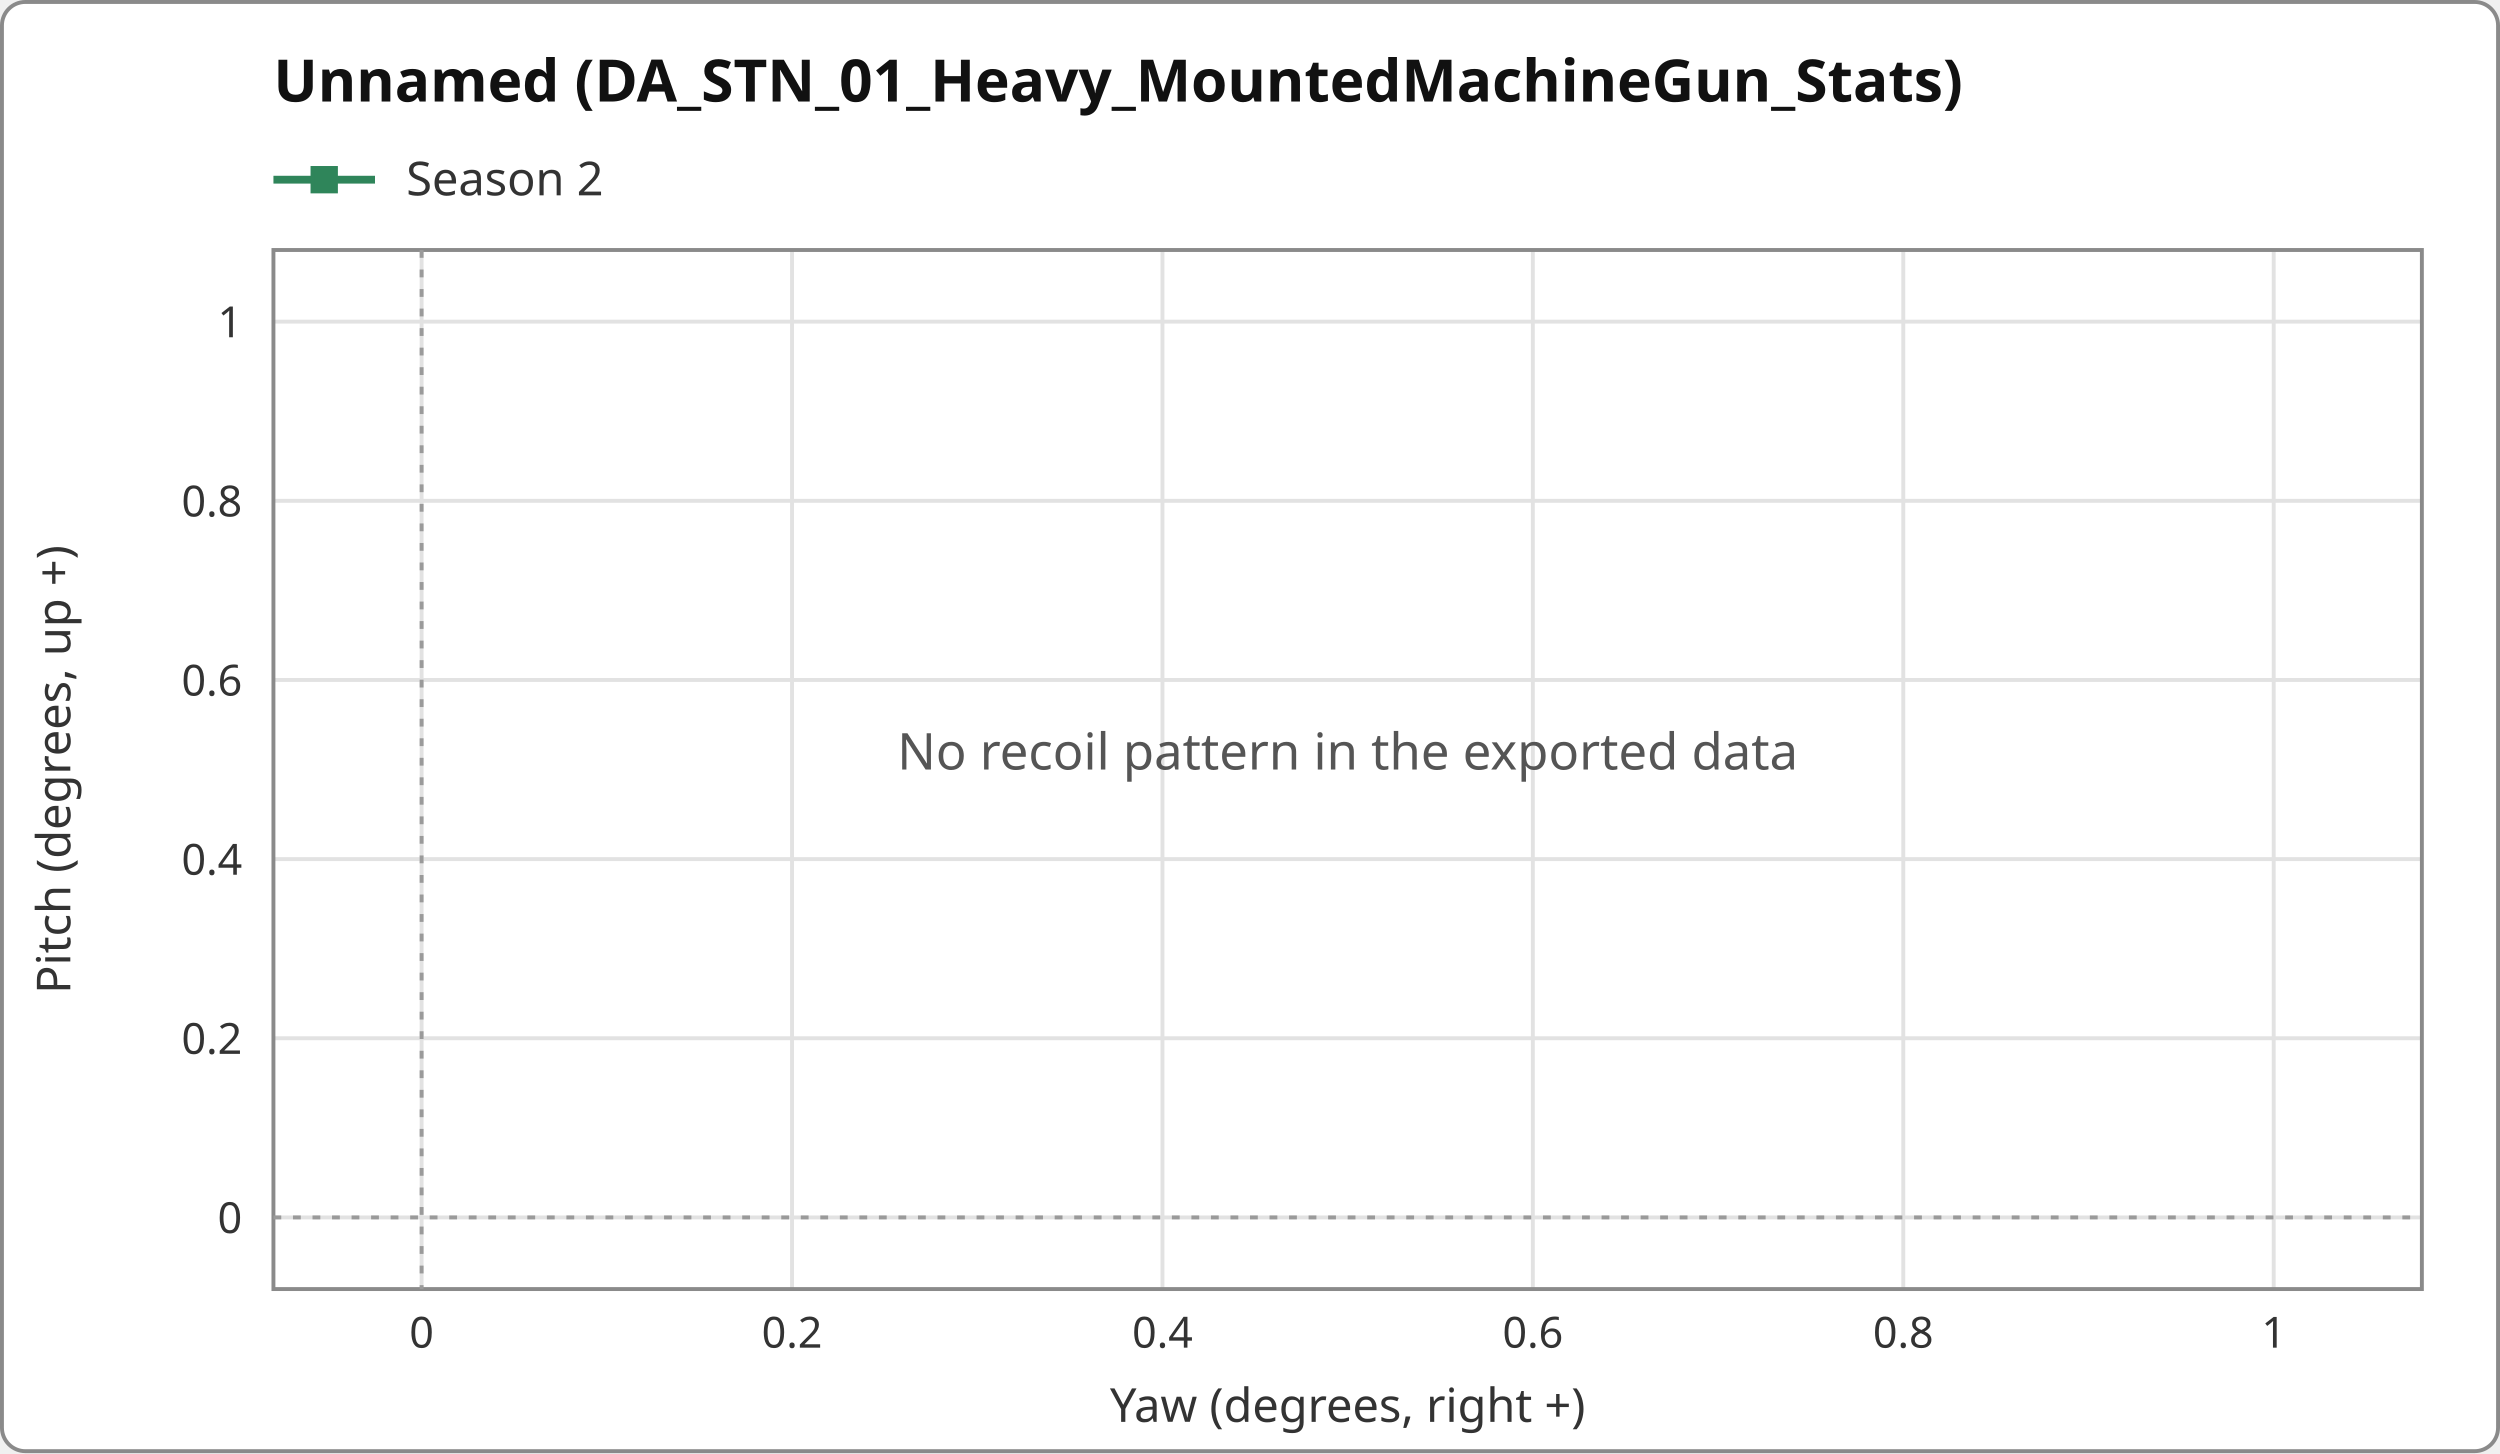
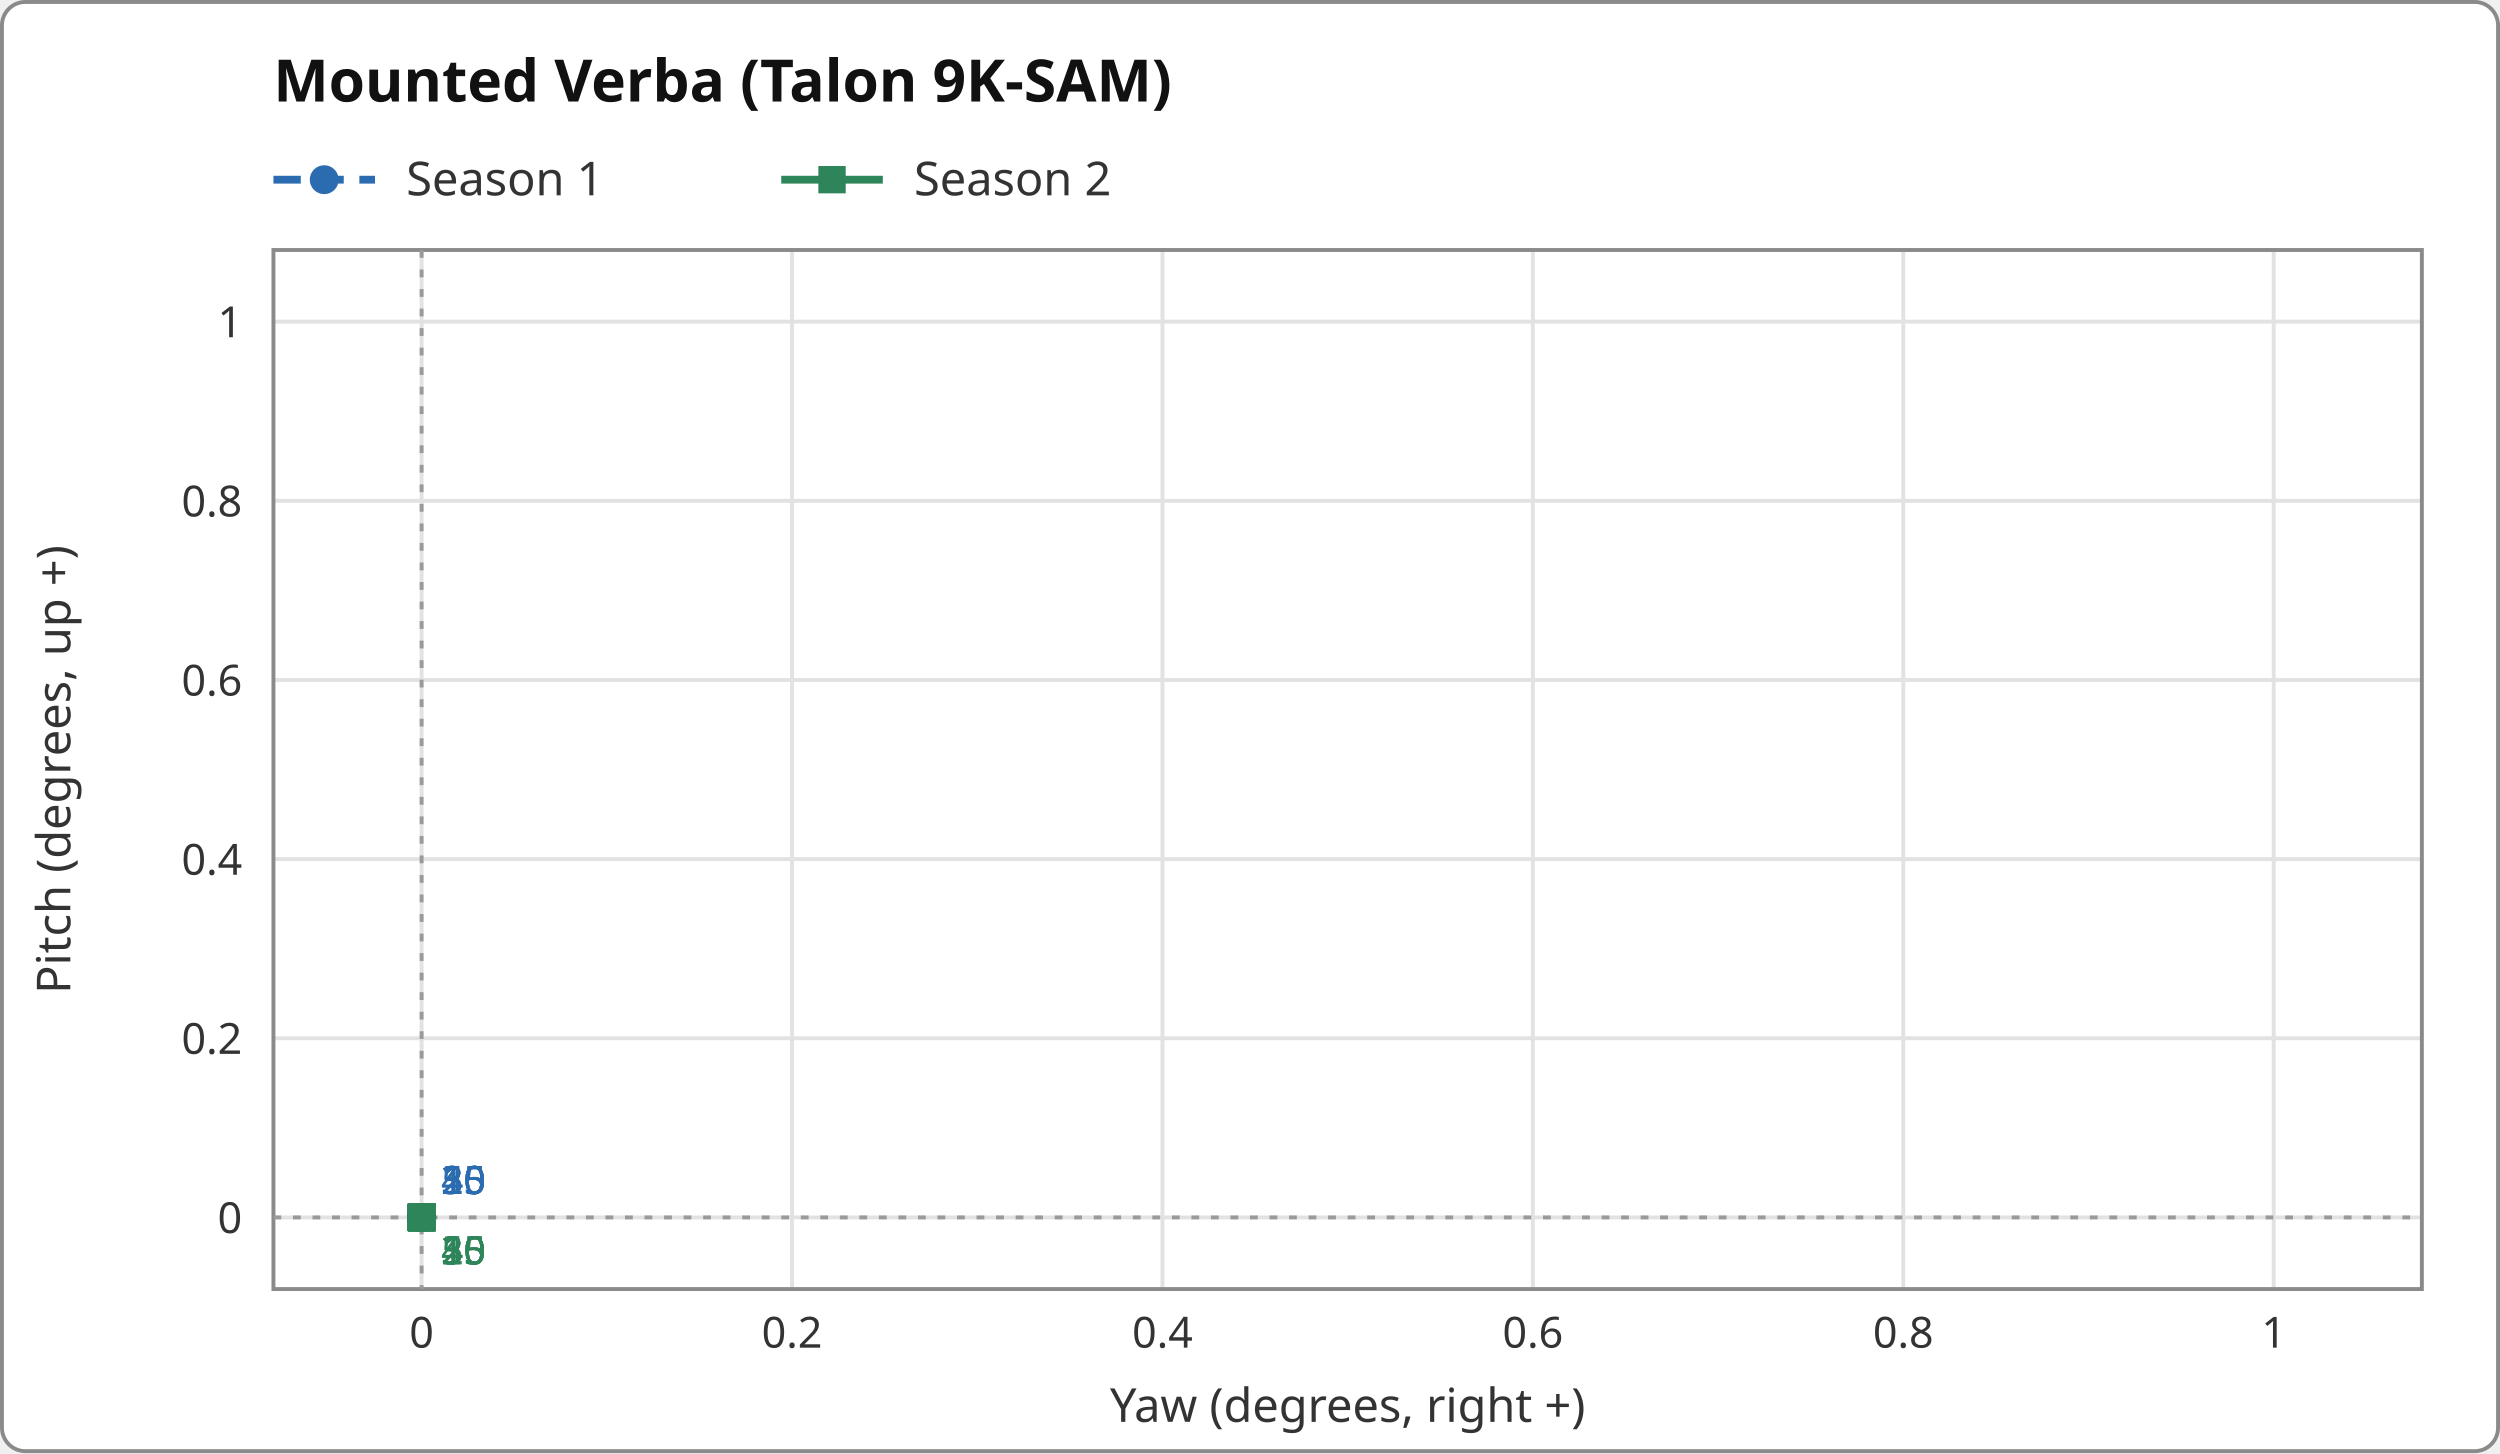
<svg xmlns="http://www.w3.org/2000/svg" width="640" height="372" viewBox="0 0 640 372" role="img" aria-labelledby="t d">
  <style>
.bg{fill:#ffffff;stroke:#8a8a8a;stroke-width:1}
.plot{fill:none;stroke:#8a8a8a;stroke-width:1}
.grid{stroke:#e2e2e2;stroke-width:1}
.axis{stroke:#444;stroke-width:1.2}
.ref{stroke:#9a9a9a;stroke-width:1;stroke-dasharray:2 3}
.tick{font:11px sans-serif;fill:#333}
.lbl{font:12px sans-serif;fill:#333}
.ttl{font:600 15px sans-serif;fill:#111}
.num1{font:10px sans-serif;fill:#2b6cb0}
.num2{font:10px sans-serif;fill:#2f855a}
.note{font:13px sans-serif;fill:#555}
.mk1{stroke:#2b6cb0;fill:#2b6cb0}
.mk2{stroke:#2f855a;fill:#2f855a}
.ln1{fill:none;stroke:#2b6cb0;stroke-width:2;stroke-dasharray:7 4}
.ln2{fill:none;stroke:#2f855a;stroke-width:2}
.band1{fill:#2b6cb0;fill-opacity:.18;stroke:none}
.band2{fill:#2f855a;fill-opacity:.18;stroke:none}
@media (prefers-color-scheme: dark){
.bg{fill:#1c1f24;stroke:#6b7280}
.plot{stroke:#6b7280}
.grid{stroke:#333842}
.axis{stroke:#c9ced6}
.ref{stroke:#7b8190}
.tick,.lbl{fill:#d7dbe2}
.ttl{fill:#f1f3f6}
.note{fill:#aab1bd}
.num1{fill:#63a6e6}
.num2{fill:#68c48f}
.mk1{stroke:#63a6e6;fill:#63a6e6}
.mk2{stroke:#68c48f;fill:#68c48f}
.ln1{stroke:#63a6e6}
.ln2{stroke:#68c48f}
.band1{fill:#63a6e6;fill-opacity:.22}
.band2{fill:#68c48f;fill-opacity:.22}
}
</style>
  <rect class="bg" x="0.5" y="0.5" width="639" height="371" rx="6" />
-   <text class="ttl" x="70" y="26">Unnamed (DA_STN_01_Heavy_MountedMachineGun_Stats)</text>
-   <line class="ln2" x1="70" y1="46" x2="96" y2="46" />
-   <rect class="mk2" x="80" y="43" width="6" height="6" />
-   <text class="lbl" x="104" y="50">Season 2</text>
+   <text class="ttl" x="70" y="26">Mounted Verba (Talon 9K-SAM)</text>
+   <line class="ln1" x1="70" y1="46" x2="96" y2="46" />
+   <circle class="mk1" cx="83" cy="46" r="3.2" />
+   <text class="lbl" x="104" y="50">Season 1</text>
+   <line class="ln2" x1="200" y1="46" x2="226" y2="46" />
+   <rect class="mk2" x="210" y="43" width="6" height="6" />
+   <text class="lbl" x="234" y="50">Season 2</text>
  <line class="grid" x1="107.93" y1="64" x2="107.93" y2="330" />
  <text class="tick" x="107.93" y="345" text-anchor="middle">0</text>
  <line class="grid" x1="202.76" y1="64" x2="202.76" y2="330" />
  <text class="tick" x="202.76" y="345" text-anchor="middle">0.2</text>
  <line class="grid" x1="297.59" y1="64" x2="297.59" y2="330" />
  <text class="tick" x="297.59" y="345" text-anchor="middle">0.4</text>
  <line class="grid" x1="392.41" y1="64" x2="392.41" y2="330" />
  <text class="tick" x="392.41" y="345" text-anchor="middle">0.6</text>
  <line class="grid" x1="487.24" y1="64" x2="487.24" y2="330" />
  <text class="tick" x="487.24" y="345" text-anchor="middle">0.8</text>
  <line class="grid" x1="582.07" y1="64" x2="582.07" y2="330" />
  <text class="tick" x="582.07" y="345" text-anchor="middle">1</text>
  <line class="grid" x1="70" y1="311.66" x2="620" y2="311.66" />
  <text class="tick" x="62" y="315.66" text-anchor="end">0</text>
  <line class="grid" x1="70" y1="265.79" x2="620" y2="265.79" />
  <text class="tick" x="62" y="269.79" text-anchor="end">0.2</text>
  <line class="grid" x1="70" y1="219.93" x2="620" y2="219.93" />
  <text class="tick" x="62" y="223.93" text-anchor="end">0.4</text>
  <line class="grid" x1="70" y1="174.07" x2="620" y2="174.07" />
  <text class="tick" x="62" y="178.07" text-anchor="end">0.6</text>
  <line class="grid" x1="70" y1="128.21" x2="620" y2="128.21" />
  <text class="tick" x="62" y="132.21" text-anchor="end">0.8</text>
  <line class="grid" x1="70" y1="82.34" x2="620" y2="82.34" />
  <text class="tick" x="62" y="86.34" text-anchor="end">1</text>
  <rect class="plot" x="70" y="64" width="550" height="266" />
  <line class="ref" x1="107.93" y1="64" x2="107.93" y2="330" />
  <line class="ref" x1="70" y1="311.66" x2="620" y2="311.66" />
  <text class="lbl" x="345.0" y="364" text-anchor="middle">Yaw (degrees, right +)</text>
  <text class="lbl" transform="translate(18 197.0) rotate(-90)" text-anchor="middle">Pitch (degrees, up +)</text>
-   <text class="note" x="345.0" y="197.0" text-anchor="middle">No recoil pattern in the exported data</text>
+   <polygon class="band1" points="107.93,311.66 107.93,311.66 107.93,311.66 107.93,311.66 107.93,311.66 107.93,311.66 107.93,311.66 107.93,311.66 107.93,311.66 107.93,311.66 107.93,311.66 107.93,311.66 107.93,311.66 107.93,311.66 107.93,311.66 107.93,311.66 107.93,311.66 107.93,311.66 107.93,311.66 107.93,311.66 107.93,311.66 107.93,311.66 107.93,311.66 107.93,311.66 107.93,311.66 107.93,311.66 107.93,311.66 107.93,311.66 107.93,311.66 107.93,311.66 107.93,311.66 107.93,311.66 107.93,311.66 107.93,311.66 107.93,311.66 107.93,311.66 107.93,311.66 107.93,311.66 107.93,311.66 107.93,311.66 107.93,311.66 107.93,311.66 107.93,311.66 107.93,311.66 107.93,311.66 107.93,311.66 107.93,311.66 107.93,311.66 107.93,311.66 107.93,311.66 107.93,311.66 107.93,311.66 107.93,311.66 107.93,311.66 107.93,311.66 107.93,311.66 107.93,311.66 107.93,311.66 107.93,311.66 107.93,311.66 107.93,311.66 107.93,311.66 107.93,311.66 107.93,311.66 107.93,311.66 107.93,311.66 107.93,311.66 107.93,311.66 107.93,311.66 107.93,311.66 107.93,311.66 107.93,311.66 107.93,311.66 107.93,311.66 107.93,311.66 107.93,311.66 107.93,311.66 107.93,311.66 107.93,311.66 107.93,311.66" />
+   <polygon class="band2" points="107.93,311.66 107.93,311.66 107.93,311.66 107.93,311.66 107.93,311.66 107.93,311.66 107.93,311.66 107.93,311.66 107.93,311.66 107.93,311.66 107.93,311.66 107.93,311.66 107.93,311.66 107.93,311.66 107.93,311.66 107.93,311.66 107.93,311.66 107.93,311.66 107.93,311.66 107.93,311.66 107.93,311.66 107.93,311.66 107.93,311.66 107.93,311.66 107.93,311.66 107.93,311.66 107.93,311.66 107.93,311.66 107.93,311.66 107.93,311.66 107.93,311.66 107.93,311.66 107.93,311.66 107.93,311.66 107.93,311.66 107.93,311.66 107.93,311.66 107.93,311.66 107.93,311.66 107.93,311.66 107.93,311.66 107.93,311.66 107.93,311.66 107.93,311.66 107.93,311.66 107.93,311.66 107.93,311.66 107.93,311.66 107.93,311.66 107.93,311.66 107.93,311.66 107.93,311.66 107.93,311.66 107.93,311.66 107.93,311.66 107.93,311.66 107.93,311.66 107.93,311.66 107.93,311.66 107.93,311.66 107.93,311.66 107.93,311.66 107.93,311.66 107.93,311.66 107.93,311.66 107.93,311.66 107.93,311.66 107.93,311.66 107.93,311.66 107.93,311.66 107.93,311.66 107.93,311.66 107.93,311.66 107.93,311.66 107.93,311.66 107.93,311.66 107.93,311.66 107.93,311.66 107.93,311.66 107.93,311.66" />
+   <polyline class="ln1" points="107.93,311.66 107.93,311.66 107.93,311.66 107.93,311.66 107.93,311.66 107.93,311.66 107.93,311.66 107.93,311.66 107.93,311.66 107.93,311.66 107.93,311.66 107.93,311.66 107.93,311.66 107.93,311.66 107.93,311.66 107.93,311.66 107.93,311.66 107.93,311.66 107.93,311.66 107.93,311.66 107.93,311.66 107.93,311.66 107.93,311.66 107.93,311.66 107.93,311.66 107.93,311.66 107.93,311.66 107.93,311.66 107.93,311.66 107.93,311.66 107.93,311.66 107.93,311.66 107.93,311.66 107.93,311.66 107.93,311.66 107.93,311.66 107.93,311.66 107.93,311.66 107.93,311.66 107.93,311.66" />
+   <circle class="mk1" cx="107.93" cy="311.66" r="3.2" />
+   <text class="num1" x="112.93" y="305.66">1</text>
+   <circle class="mk1" cx="107.93" cy="311.66" r="3.2" />
+   <circle class="mk1" cx="107.93" cy="311.66" r="3.2" />
+   <circle class="mk1" cx="107.93" cy="311.66" r="3.2" />
+   <circle class="mk1" cx="107.93" cy="311.66" r="3.2" />
+   <text class="num1" x="112.93" y="305.66">5</text>
+   <circle class="mk1" cx="107.93" cy="311.66" r="3.2" />
+   <circle class="mk1" cx="107.93" cy="311.66" r="3.2" />
+   <circle class="mk1" cx="107.93" cy="311.66" r="3.2" />
+   <circle class="mk1" cx="107.93" cy="311.66" r="3.2" />
+   <circle class="mk1" cx="107.93" cy="311.66" r="3.2" />
+   <text class="num1" x="112.93" y="305.66">10</text>
+   <circle class="mk1" cx="107.93" cy="311.66" r="3.2" />
+   <circle class="mk1" cx="107.93" cy="311.66" r="3.2" />
+   <circle class="mk1" cx="107.93" cy="311.66" r="3.2" />
+   <circle class="mk1" cx="107.93" cy="311.66" r="3.2" />
+   <circle class="mk1" cx="107.93" cy="311.66" r="3.2" />
+   <text class="num1" x="112.93" y="305.66">15</text>
+   <circle class="mk1" cx="107.93" cy="311.66" r="3.2" />
+   <circle class="mk1" cx="107.93" cy="311.66" r="3.2" />
+   <circle class="mk1" cx="107.93" cy="311.66" r="3.2" />
+   <circle class="mk1" cx="107.93" cy="311.66" r="3.2" />
+   <circle class="mk1" cx="107.93" cy="311.66" r="3.2" />
+   <text class="num1" x="112.93" y="305.66">20</text>
+   <circle class="mk1" cx="107.93" cy="311.66" r="3.2" />
+   <circle class="mk1" cx="107.93" cy="311.66" r="3.2" />
+   <circle class="mk1" cx="107.93" cy="311.66" r="3.2" />
+   <circle class="mk1" cx="107.93" cy="311.66" r="3.2" />
+   <circle class="mk1" cx="107.93" cy="311.66" r="3.2" />
+   <text class="num1" x="112.93" y="305.66">25</text>
+   <circle class="mk1" cx="107.93" cy="311.66" r="3.2" />
+   <circle class="mk1" cx="107.93" cy="311.66" r="3.2" />
+   <circle class="mk1" cx="107.93" cy="311.66" r="3.2" />
+   <circle class="mk1" cx="107.93" cy="311.66" r="3.2" />
+   <circle class="mk1" cx="107.93" cy="311.66" r="3.2" />
+   <text class="num1" x="112.93" y="305.66">30</text>
+   <circle class="mk1" cx="107.93" cy="311.66" r="3.2" />
+   <circle class="mk1" cx="107.93" cy="311.66" r="3.2" />
+   <circle class="mk1" cx="107.93" cy="311.66" r="3.2" />
+   <circle class="mk1" cx="107.93" cy="311.66" r="3.2" />
+   <circle class="mk1" cx="107.93" cy="311.66" r="3.2" />
+   <text class="num1" x="112.93" y="305.66">35</text>
+   <circle class="mk1" cx="107.93" cy="311.66" r="3.2" />
+   <circle class="mk1" cx="107.93" cy="311.66" r="3.2" />
+   <circle class="mk1" cx="107.93" cy="311.66" r="3.2" />
+   <circle class="mk1" cx="107.93" cy="311.66" r="3.2" />
+   <circle class="mk1" cx="107.93" cy="311.66" r="3.2" />
+   <text class="num1" x="112.93" y="305.66">40</text>
+   <polyline class="ln2" points="107.93,311.66 107.93,311.66 107.93,311.66 107.93,311.66 107.93,311.66 107.93,311.66 107.93,311.66 107.93,311.66 107.93,311.66 107.93,311.66 107.93,311.66 107.93,311.66 107.93,311.66 107.93,311.66 107.93,311.66 107.93,311.66 107.93,311.66 107.93,311.66 107.93,311.66 107.93,311.66 107.93,311.66 107.93,311.66 107.93,311.66 107.93,311.66 107.93,311.66 107.93,311.66 107.93,311.66 107.93,311.66 107.93,311.66 107.93,311.66 107.93,311.66 107.93,311.66 107.93,311.66 107.93,311.66 107.93,311.66 107.93,311.66 107.93,311.66 107.93,311.66 107.93,311.66 107.93,311.66" />
+   <rect class="mk2" x="104.93" y="308.66" width="6" height="6" />
+   <text class="num2" x="112.93" y="323.66">1</text>
+   <rect class="mk2" x="104.93" y="308.66" width="6" height="6" />
+   <rect class="mk2" x="104.93" y="308.66" width="6" height="6" />
+   <rect class="mk2" x="104.93" y="308.66" width="6" height="6" />
+   <rect class="mk2" x="104.93" y="308.66" width="6" height="6" />
+   <text class="num2" x="112.93" y="323.66">5</text>
+   <rect class="mk2" x="104.93" y="308.66" width="6" height="6" />
+   <rect class="mk2" x="104.93" y="308.66" width="6" height="6" />
+   <rect class="mk2" x="104.93" y="308.66" width="6" height="6" />
+   <rect class="mk2" x="104.93" y="308.66" width="6" height="6" />
+   <rect class="mk2" x="104.93" y="308.66" width="6" height="6" />
+   <text class="num2" x="112.93" y="323.66">10</text>
+   <rect class="mk2" x="104.93" y="308.66" width="6" height="6" />
+   <rect class="mk2" x="104.93" y="308.66" width="6" height="6" />
+   <rect class="mk2" x="104.93" y="308.66" width="6" height="6" />
+   <rect class="mk2" x="104.93" y="308.66" width="6" height="6" />
+   <rect class="mk2" x="104.93" y="308.66" width="6" height="6" />
+   <text class="num2" x="112.93" y="323.66">15</text>
+   <rect class="mk2" x="104.93" y="308.66" width="6" height="6" />
+   <rect class="mk2" x="104.93" y="308.66" width="6" height="6" />
+   <rect class="mk2" x="104.93" y="308.66" width="6" height="6" />
+   <rect class="mk2" x="104.93" y="308.66" width="6" height="6" />
+   <rect class="mk2" x="104.93" y="308.66" width="6" height="6" />
+   <text class="num2" x="112.93" y="323.66">20</text>
+   <rect class="mk2" x="104.93" y="308.66" width="6" height="6" />
+   <rect class="mk2" x="104.93" y="308.66" width="6" height="6" />
+   <rect class="mk2" x="104.93" y="308.66" width="6" height="6" />
+   <rect class="mk2" x="104.93" y="308.66" width="6" height="6" />
+   <rect class="mk2" x="104.93" y="308.66" width="6" height="6" />
+   <text class="num2" x="112.93" y="323.66">25</text>
+   <rect class="mk2" x="104.93" y="308.66" width="6" height="6" />
+   <rect class="mk2" x="104.93" y="308.66" width="6" height="6" />
+   <rect class="mk2" x="104.93" y="308.66" width="6" height="6" />
+   <rect class="mk2" x="104.93" y="308.66" width="6" height="6" />
+   <rect class="mk2" x="104.93" y="308.66" width="6" height="6" />
+   <text class="num2" x="112.93" y="323.66">30</text>
+   <rect class="mk2" x="104.93" y="308.66" width="6" height="6" />
+   <rect class="mk2" x="104.93" y="308.66" width="6" height="6" />
+   <rect class="mk2" x="104.93" y="308.66" width="6" height="6" />
+   <rect class="mk2" x="104.93" y="308.66" width="6" height="6" />
+   <rect class="mk2" x="104.93" y="308.66" width="6" height="6" />
+   <text class="num2" x="112.93" y="323.66">35</text>
+   <rect class="mk2" x="104.93" y="308.66" width="6" height="6" />
+   <rect class="mk2" x="104.93" y="308.66" width="6" height="6" />
+   <rect class="mk2" x="104.93" y="308.66" width="6" height="6" />
+   <rect class="mk2" x="104.93" y="308.66" width="6" height="6" />
+   <rect class="mk2" x="104.93" y="308.66" width="6" height="6" />
+   <text class="num2" x="112.93" y="323.66">40</text>
</svg>
